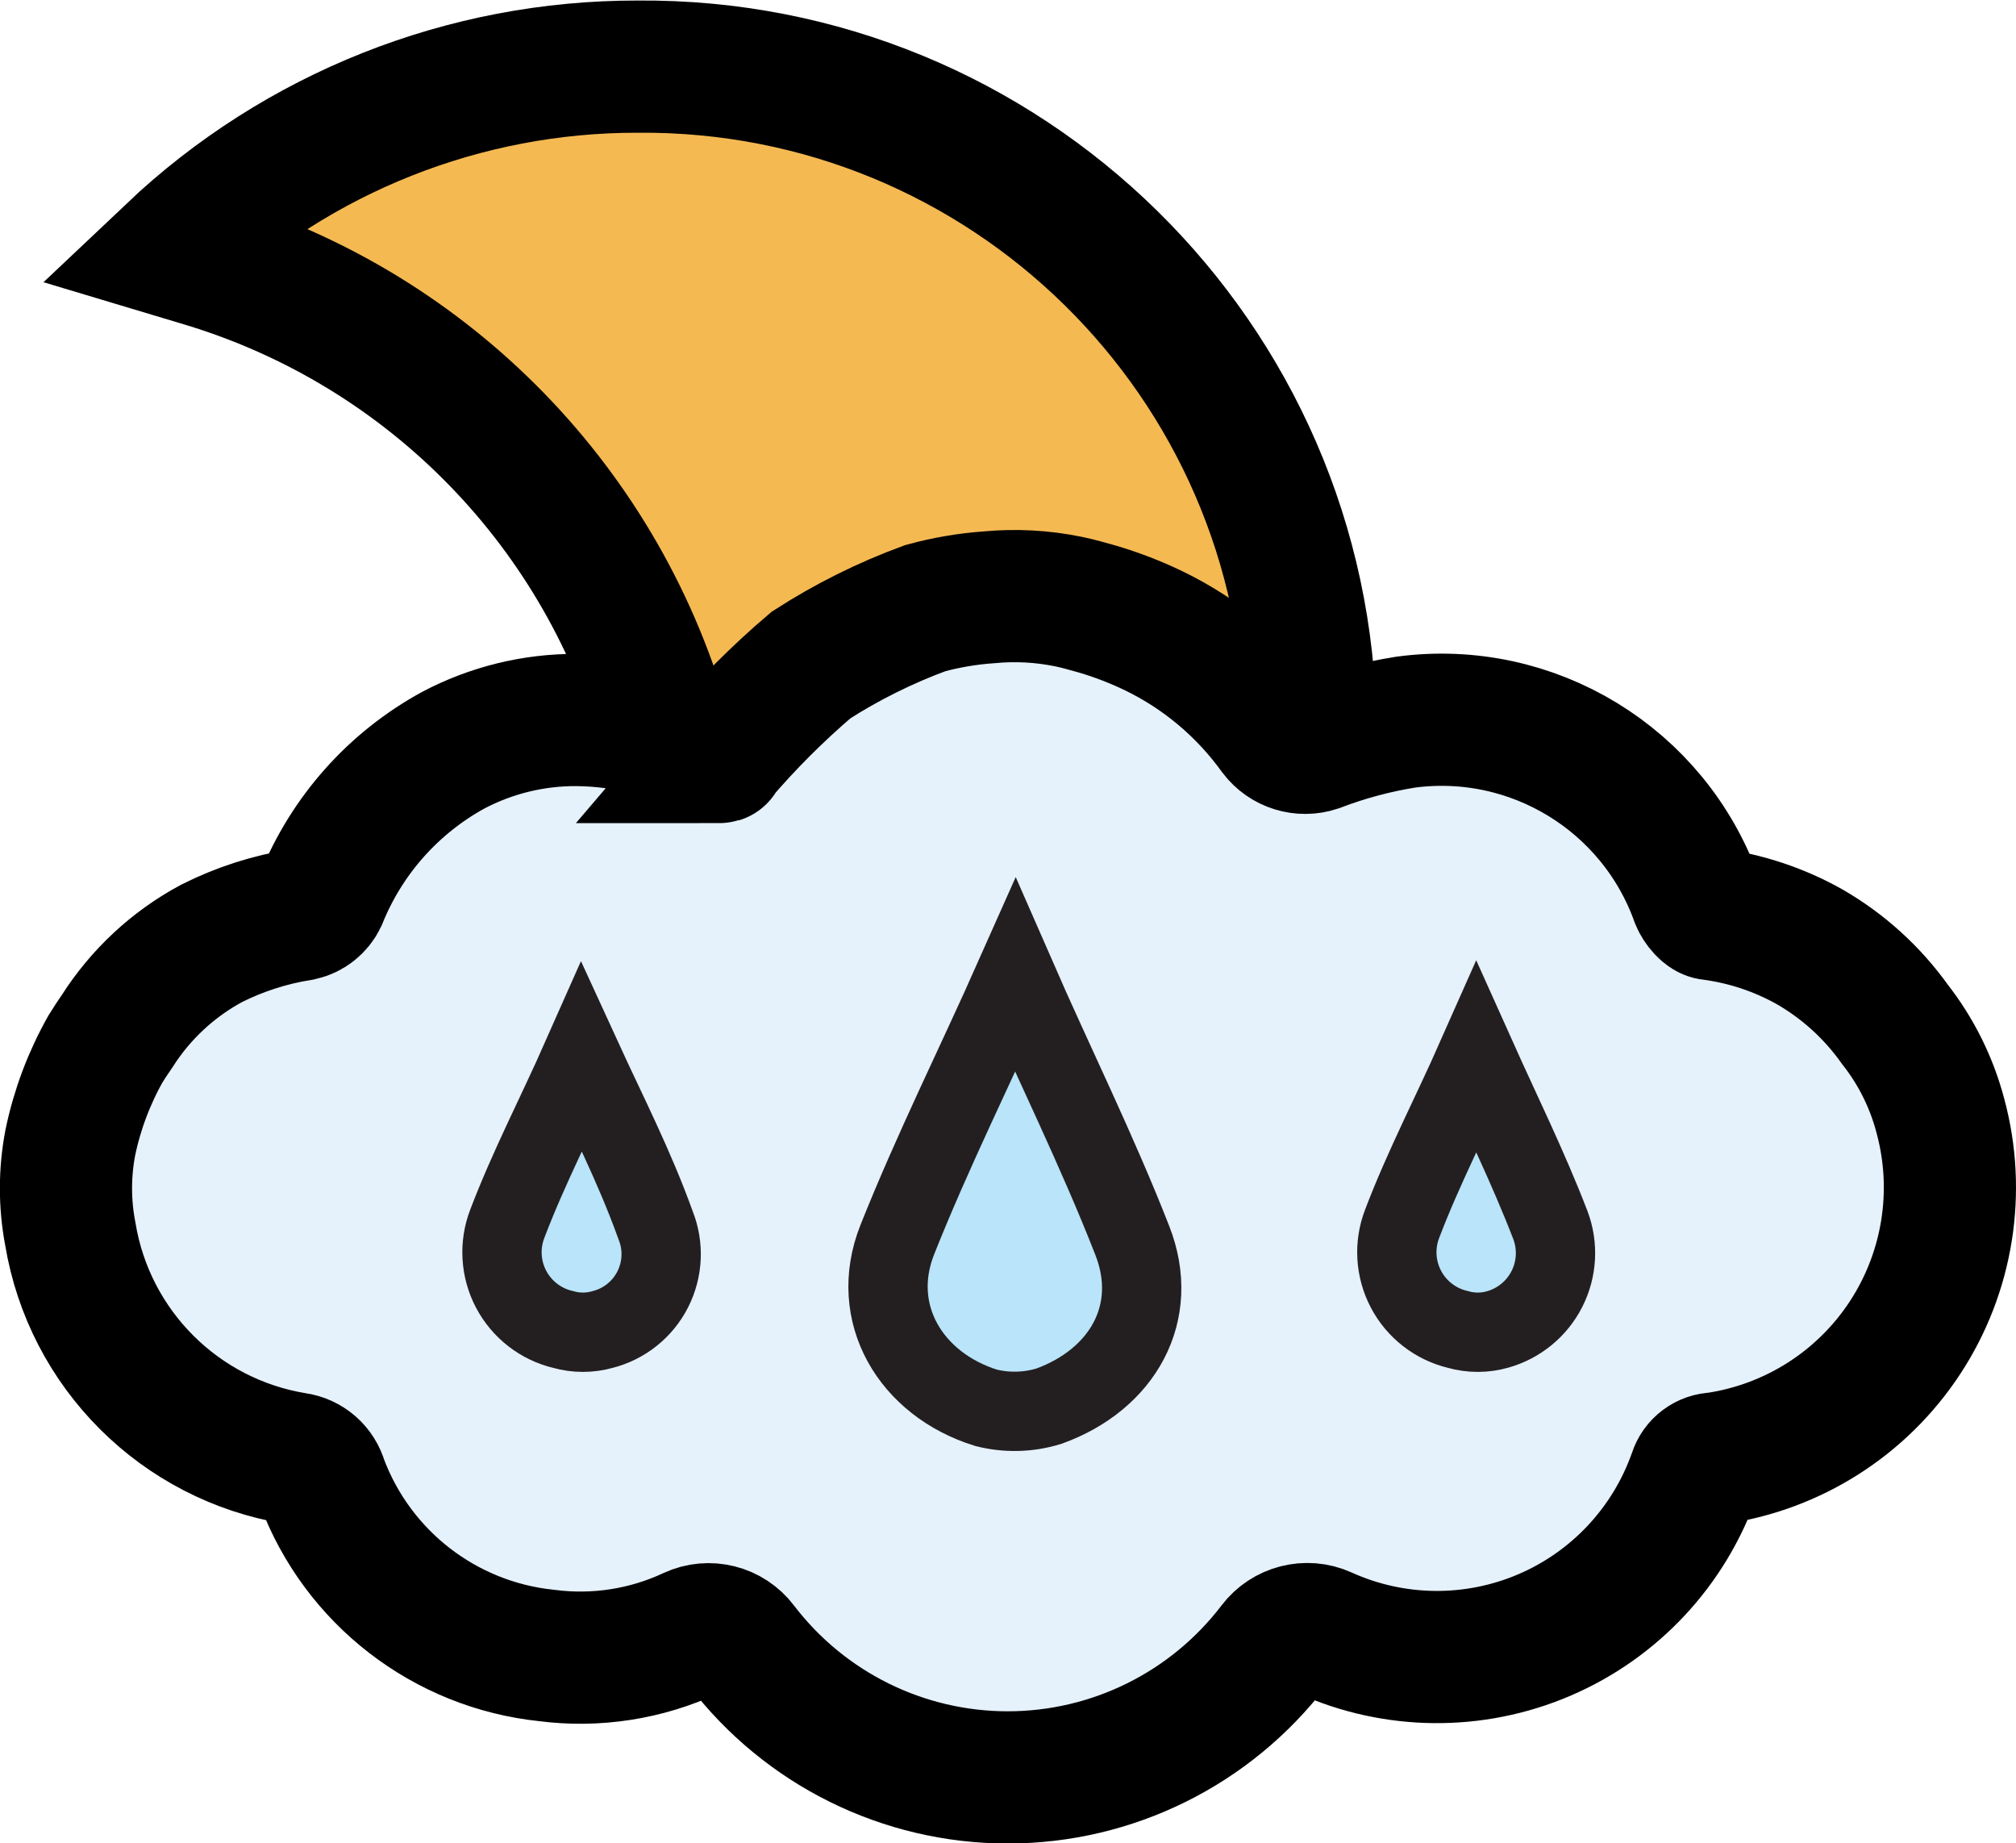
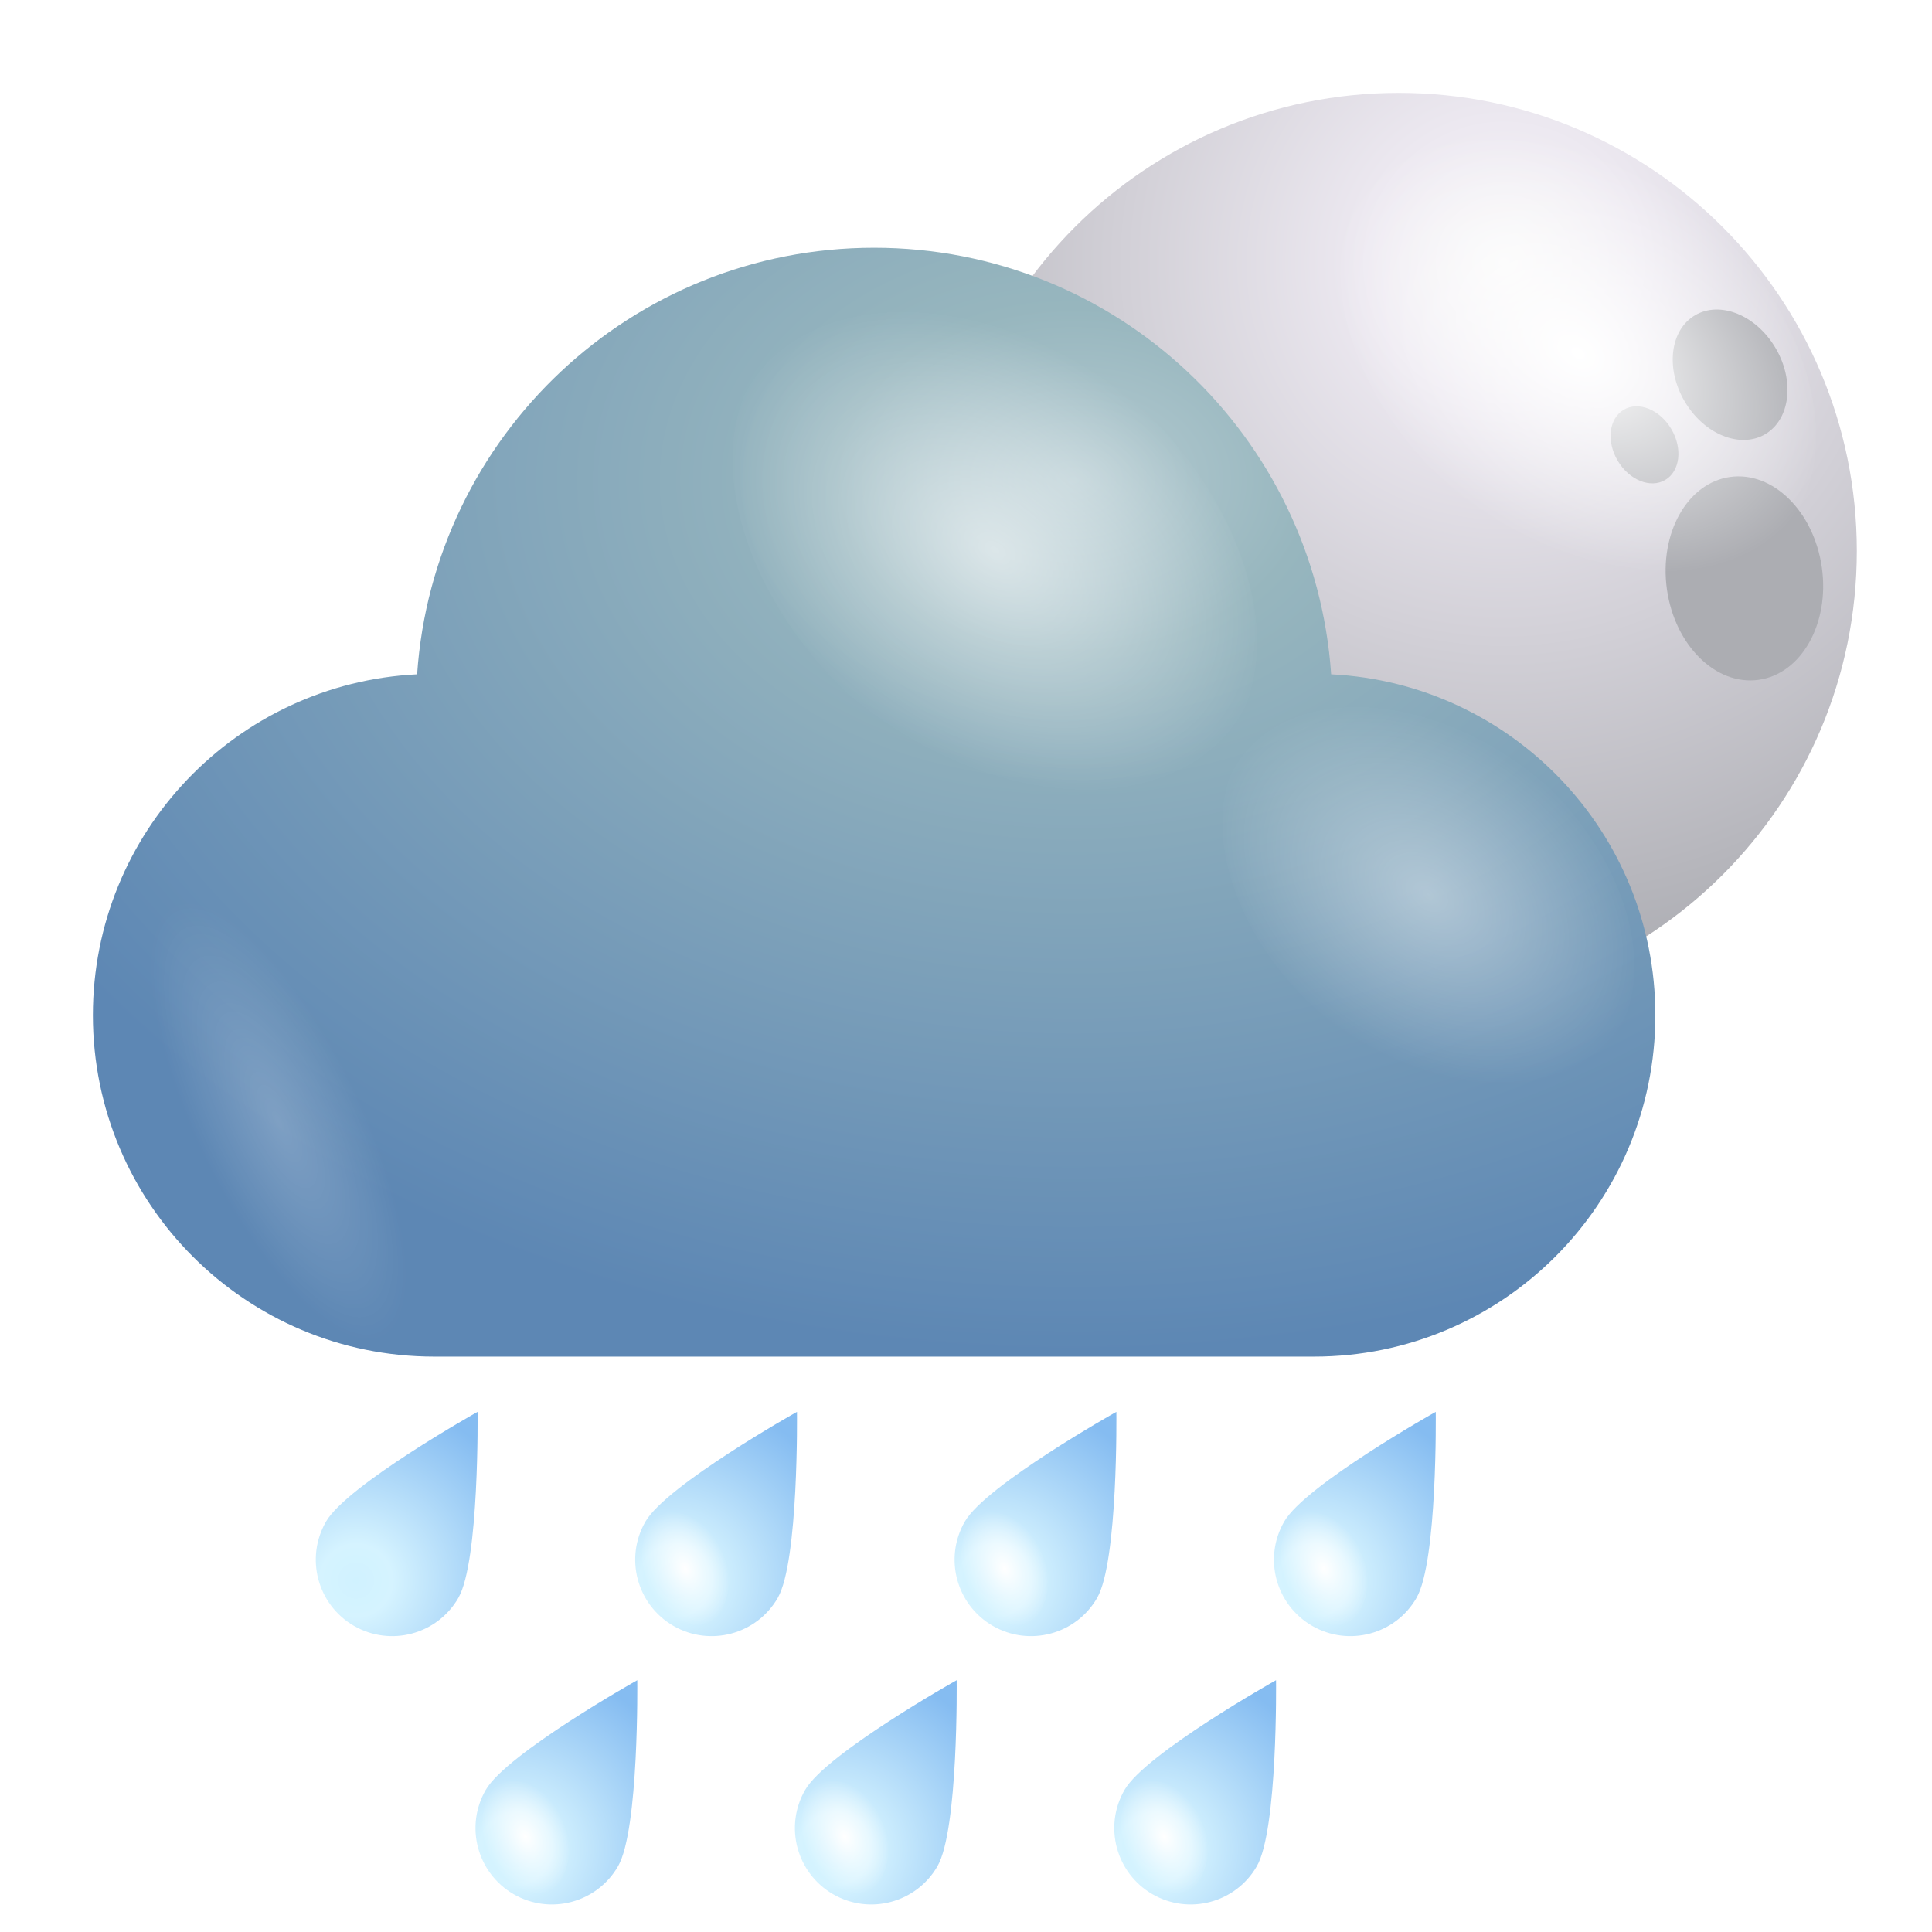
- <svg xmlns="http://www.w3.org/2000/svg" viewBox="0 0 76.26 69.69">
+ <svg xmlns="http://www.w3.org/2000/svg" width="104" height="104" viewBox="0 0 104 104" fill="none">
+   <path d="M50.641 29.656C50.641 43.273 61.68 54.311 75.297 54.311C88.914 54.311 99.953 43.273 99.953 29.656C99.953 16.04 88.914 5 75.297 5C61.68 5 50.641 16.04 50.641 29.656Z" fill="url(#paint0_radial_1160_11425)" />
+   <path d="M58.069 34.018C60.386 33.81 62.041 31.181 61.768 28.147C61.497 25.114 59.398 22.824 57.08 23.033C54.765 23.241 53.108 25.87 53.381 28.902C53.653 31.935 55.752 34.225 58.069 34.018Z" fill="#ACADB2" />
+   <path d="M56.061 36.223C54.671 36.952 54.322 39.017 55.276 40.833C56.23 42.65 58.128 43.531 59.517 42.804C60.903 42.077 61.254 40.011 60.3 38.196C59.348 36.379 57.449 35.496 56.061 36.223Z" fill="#ACADB2" />
+   <path d="M61.559 34.033C60.739 34.465 60.532 35.683 61.096 36.757C61.659 37.83 62.781 38.351 63.601 37.921C64.42 37.491 64.627 36.272 64.065 35.198C63.501 34.124 62.379 33.603 61.559 34.033Z" fill="#ACADB2" />
+   <path d="M98.071 30.548C97.644 27.531 95.433 25.351 93.129 25.675C90.827 25.999 89.306 28.709 89.731 31.725C90.156 34.741 92.369 36.922 94.671 36.595C96.974 36.271 98.497 33.562 98.071 30.548Z" fill="#ACADB2" />
+   <path d="M95.025 23.372C96.373 22.572 96.619 20.493 95.574 18.727C94.531 16.961 92.591 16.176 91.24 16.974C89.892 17.769 89.646 19.85 90.691 21.617C91.734 23.383 93.674 24.169 95.025 23.372Z" fill="#ACADB2" />
+   <path d="M89.966 23.093C89.349 22.049 88.204 21.585 87.405 22.057C86.609 22.528 86.463 23.756 87.08 24.799C87.697 25.845 88.845 26.307 89.642 25.835C90.439 25.365 90.585 24.136 89.966 23.093Z" fill="#ACADB2" />
+   <path d="M79.055 27.12C72.778 22.023 70.322 14.268 73.578 9.794C76.834 5.317 84.565 5.818 90.849 10.91C97.127 16.004 99.576 23.764 96.323 28.235C93.063 32.716 85.334 32.211 79.055 27.12Z" fill="url(#paint1_radial_1160_11425)" />
+   <path opacity="0.4" d="M53.505 35.105C54.338 32.377 58.565 33.508 62.953 37.63C67.341 41.751 70.222 47.302 69.393 50.03C68.564 52.755 64.335 51.628 59.945 47.507C55.56 43.385 52.677 37.83 53.505 35.105Z" fill="url(#paint2_radial_1160_11425)" />
+   <path d="M71.656 36.298C70.778 23.472 60.104 13.336 47.054 13.336C34.004 13.336 23.33 23.472 22.454 36.298C12.732 36.779 5 44.811 5 54.65C5 64.799 13.227 73.027 23.375 73.027H70.733C80.88 73.027 89.108 64.799 89.108 54.65C89.109 44.81 81.376 36.779 71.656 36.298Z" fill="url(#paint3_radial_1160_11425)" />
+   <path d="M24.672 86.017C23.537 87.984 21.023 88.656 19.056 87.521C17.09 86.386 16.416 83.873 17.551 81.906C18.686 79.939 25.708 76 25.708 76C25.708 76 25.807 84.051 24.672 86.017Z" fill="url(#paint4_radial_1160_11425)" />
+   <path d="M41.865 86.017C40.73 87.984 38.216 88.656 36.249 87.521C34.283 86.386 33.609 83.873 34.745 81.906C35.88 79.939 42.901 76 42.901 76C42.901 76 43 84.051 41.865 86.017Z" fill="url(#paint5_radial_1160_11425)" />
+   <path d="M34.864 85.334C34.227 83.67 34.613 81.918 35.729 81.422C36.844 80.926 38.265 81.873 38.903 83.539C39.541 85.205 39.153 86.957 38.038 87.451C36.923 87.947 35.501 87 34.864 85.334Z" fill="url(#paint6_radial_1160_11425)" />
+   <path d="M59.058 86.017C57.923 87.984 55.409 88.656 53.442 87.521C51.476 86.386 50.802 83.873 51.937 81.906C53.072 79.939 60.094 76 60.094 76C60.094 76 60.193 84.051 59.058 86.017Z" fill="url(#paint7_radial_1160_11425)" />
+   <path d="M52.057 85.334C51.42 83.67 51.806 81.918 52.922 81.422C54.037 80.926 55.459 81.873 56.096 83.539C56.734 85.205 56.346 86.957 55.231 87.451C54.116 87.947 52.695 87 52.057 85.334Z" fill="url(#paint8_radial_1160_11425)" />
+   <path d="M76.25 86.017C75.115 87.984 72.601 88.656 70.634 87.521C68.668 86.386 67.994 83.873 69.13 81.906C70.265 79.939 77.287 76 77.287 76C77.287 76 77.386 84.051 76.25 86.017Z" fill="url(#paint9_radial_1160_11425)" />
+   <path d="M69.25 85.334C68.613 83.67 68.999 81.918 70.115 81.422C71.23 80.926 72.652 81.873 73.289 83.539C73.927 85.205 73.539 86.957 72.424 87.451C71.308 87.947 69.887 87 69.25 85.334Z" fill="url(#paint10_radial_1160_11425)" />
+   <path d="M33.268 100.463C32.133 102.428 29.619 103.102 27.652 101.967C25.686 100.832 25.012 98.317 26.148 96.352C27.283 94.385 34.304 90.446 34.304 90.446C34.304 90.446 34.404 98.496 33.268 100.463Z" fill="url(#paint11_radial_1160_11425)" />
+   <path d="M26.267 99.779C25.63 98.115 26.017 96.363 27.133 95.867C28.248 95.371 29.669 96.318 30.307 97.984C30.945 99.648 30.557 101.402 29.442 101.896C28.326 102.392 26.905 101.443 26.267 99.779Z" fill="url(#paint12_radial_1160_11425)" />
+   <path d="M50.462 100.463C49.327 102.428 46.812 103.102 44.846 101.967C42.88 100.832 42.206 98.317 43.342 96.352C44.477 94.385 51.498 90.446 51.498 90.446C51.498 90.446 51.597 98.496 50.462 100.463Z" fill="url(#paint13_radial_1160_11425)" />
+   <path d="M43.462 99.779C42.825 98.115 43.211 96.363 44.327 95.867C45.441 95.371 46.864 96.318 47.501 97.984C48.139 99.648 47.751 101.402 46.636 101.896C45.52 102.392 44.099 101.443 43.462 99.779Z" fill="url(#paint14_radial_1160_11425)" />
+   <path d="M67.654 100.463C66.519 102.428 64.005 103.102 62.038 101.967C60.072 100.832 59.398 98.317 60.534 96.352C61.669 94.385 68.69 90.446 68.69 90.446C68.69 90.446 68.789 98.496 67.654 100.463Z" fill="url(#paint15_radial_1160_11425)" />
+   <path d="M60.653 99.779C60.016 98.115 60.402 96.363 61.519 95.867C62.634 95.371 64.055 96.318 64.693 97.984C65.331 99.648 64.942 101.402 63.828 101.896C62.712 102.392 61.291 101.443 60.653 99.779Z" fill="url(#paint16_radial_1160_11425)" />
+   <path opacity="0.6" d="M47.056 38.585C40.138 32.972 37.436 24.428 41.023 19.496C44.611 14.564 53.127 15.119 60.048 20.726C66.963 26.337 69.663 34.885 66.078 39.815C62.489 44.748 53.972 44.193 47.056 38.585Z" fill="url(#paint17_radial_1160_11425)" />
+   <path opacity="0.4" d="M71.786 55.171C66.348 50.761 64.226 44.046 67.044 40.17C69.864 36.295 76.558 36.732 81.995 41.137C87.431 45.547 89.552 52.266 86.735 56.138C83.914 60.014 77.22 59.58 71.786 55.171Z" fill="url(#paint18_radial_1160_11425)" />
+   <path opacity="0.2" d="M18.139 55.788C14.126 49.53 9.467 46.518 7.721 49.056C5.983 51.59 7.822 58.724 11.83 64.984C15.845 71.243 20.507 74.256 22.248 71.718C23.987 69.173 22.15 62.048 18.139 55.788Z" fill="url(#paint19_radial_1160_11425)" />
  <defs>
-     <style>.cls-1{fill:#e5f1fb;}.cls-2{fill:#f5b952;}.cls-3{fill:none;stroke:#000;stroke-width:5px;}.cls-3,.cls-4{stroke-miterlimit:10;}.cls-4{fill:#b9e4fa;stroke:#231f20;stroke-width:3px;}</style>
+     <radialGradient id="paint0_radial_1160_11425" cx="0" cy="0" r="1" gradientUnits="userSpaceOnUse" gradientTransform="translate(80.9365 14.1966) rotate(180) scale(46.8057 46.8057)">
+       <stop stop-color="#F8F8F8" />
+       <stop offset="0.156" stop-color="#EDE9F1" />
+       <stop offset="1" stop-color="#9B9DA2" />
+     </radialGradient>
+     <radialGradient id="paint1_radial_1160_11425" cx="0" cy="0" r="1" gradientUnits="userSpaceOnUse" gradientTransform="translate(84.9512 19.0137) rotate(126.034) scale(10.0227 14.6212)">
+       <stop stop-color="white" />
+       <stop offset="1" stop-color="white" stop-opacity="0" />
+     </radialGradient>
+     <radialGradient id="paint2_radial_1160_11425" cx="0" cy="0" r="1" gradientUnits="userSpaceOnUse" gradientTransform="translate(61.4495 42.5687) rotate(-136.79) scale(10.8993 4.62936)">
+       <stop stop-color="white" />
+       <stop offset="1" stop-color="white" stop-opacity="0" />
+     </radialGradient>
+     <radialGradient id="paint3_radial_1160_11425" cx="0" cy="0" r="1" gradientUnits="userSpaceOnUse" gradientTransform="translate(57.6606 25.9114) rotate(180) scale(64.1548 46.8651)">
+       <stop stop-color="#B6CCD2" />
+       <stop offset="0.198" stop-color="#97B6BE" />
+       <stop offset="1" stop-color="#5D87B4" />
+     </radialGradient>
+     <radialGradient id="paint4_radial_1160_11425" cx="0" cy="0" r="1" gradientUnits="userSpaceOnUse" gradientTransform="translate(19.169 85.081) rotate(30.0007) scale(9.89068)">
+       <stop stop-color="#D0F2FF" />
+       <stop offset="0.198" stop-color="#D5F3FF" />
+       <stop offset="1" stop-color="#85BCF1" />
+     </radialGradient>
+     <radialGradient id="paint5_radial_1160_11425" cx="0" cy="0" r="1" gradientUnits="userSpaceOnUse" gradientTransform="translate(36.3617 85.0812) rotate(30.0007) scale(9.89069 9.89068)">
+       <stop stop-color="#D0F2FF" />
+       <stop offset="0.198" stop-color="#D5F3FF" />
+       <stop offset="1" stop-color="#85BCF1" />
+     </radialGradient>
+     <radialGradient id="paint6_radial_1160_11425" cx="0" cy="0" r="1" gradientUnits="userSpaceOnUse" gradientTransform="translate(36.8841 84.4366) rotate(156.037) scale(2.21003 3.2239)">
+       <stop stop-color="white" />
+       <stop offset="1" stop-color="white" stop-opacity="0" />
+     </radialGradient>
+     <radialGradient id="paint7_radial_1160_11425" cx="0" cy="0" r="1" gradientUnits="userSpaceOnUse" gradientTransform="translate(53.5548 85.0811) rotate(30.0007) scale(9.89108 9.89108)">
+       <stop stop-color="#D0F2FF" />
+       <stop offset="0.198" stop-color="#D5F3FF" />
+       <stop offset="1" stop-color="#85BCF1" />
+     </radialGradient>
+     <radialGradient id="paint8_radial_1160_11425" cx="0" cy="0" r="1" gradientUnits="userSpaceOnUse" gradientTransform="translate(54.0771 84.4366) rotate(156.037) scale(2.21003 3.2239)">
+       <stop stop-color="white" />
+       <stop offset="1" stop-color="white" stop-opacity="0" />
+     </radialGradient>
+     <radialGradient id="paint9_radial_1160_11425" cx="0" cy="0" r="1" gradientUnits="userSpaceOnUse" gradientTransform="translate(70.7476 85.0813) rotate(30.0007) scale(9.89069 9.89068)">
+       <stop stop-color="#D0F2FF" />
+       <stop offset="0.198" stop-color="#D5F3FF" />
+       <stop offset="1" stop-color="#85BCF1" />
+     </radialGradient>
+     <radialGradient id="paint10_radial_1160_11425" cx="0" cy="0" r="1" gradientUnits="userSpaceOnUse" gradientTransform="translate(71.27 84.4366) rotate(156.037) scale(2.21003 3.2239)">
+       <stop stop-color="white" />
+       <stop offset="1" stop-color="white" stop-opacity="0" />
+     </radialGradient>
+     <radialGradient id="paint11_radial_1160_11425" cx="0" cy="0" r="1" gradientUnits="userSpaceOnUse" gradientTransform="translate(27.7656 99.5266) rotate(30.0007) scale(9.89069 9.89068)">
+       <stop stop-color="#D0F2FF" />
+       <stop offset="0.198" stop-color="#D5F3FF" />
+       <stop offset="1" stop-color="#85BCF1" />
+     </radialGradient>
+     <radialGradient id="paint12_radial_1160_11425" cx="0" cy="0" r="1" gradientUnits="userSpaceOnUse" gradientTransform="translate(28.2877 98.8822) rotate(156.037) scale(2.21003 3.2239)">
+       <stop stop-color="white" />
+       <stop offset="1" stop-color="white" stop-opacity="0" />
+     </radialGradient>
+     <radialGradient id="paint13_radial_1160_11425" cx="0" cy="0" r="1" gradientUnits="userSpaceOnUse" gradientTransform="translate(44.9586 99.5266) rotate(30.0007) scale(9.89078)">
+       <stop stop-color="#D0F2FF" />
+       <stop offset="0.198" stop-color="#D5F3FF" />
+       <stop offset="1" stop-color="#85BCF1" />
+     </radialGradient>
+     <radialGradient id="paint14_radial_1160_11425" cx="0" cy="0" r="1" gradientUnits="userSpaceOnUse" gradientTransform="translate(45.4811 98.8821) rotate(156.037) scale(2.21017 3.22411)">
+       <stop stop-color="white" />
+       <stop offset="1" stop-color="white" stop-opacity="0" />
+     </radialGradient>
+     <radialGradient id="paint15_radial_1160_11425" cx="0" cy="0" r="1" gradientUnits="userSpaceOnUse" gradientTransform="translate(62.1514 99.5266) rotate(30.0007) scale(9.89067 9.89068)">
+       <stop stop-color="#D0F2FF" />
+       <stop offset="0.198" stop-color="#D5F3FF" />
+       <stop offset="1" stop-color="#85BCF1" />
+     </radialGradient>
+     <radialGradient id="paint16_radial_1160_11425" cx="0" cy="0" r="1" gradientUnits="userSpaceOnUse" gradientTransform="translate(62.6736 98.8822) rotate(156.037) scale(2.21017 3.22411)">
+       <stop stop-color="white" />
+       <stop offset="1" stop-color="white" stop-opacity="0" />
+     </radialGradient>
+     <radialGradient id="paint17_radial_1160_11425" cx="0" cy="0" r="1" gradientUnits="userSpaceOnUse" gradientTransform="translate(53.5513 29.6547) rotate(126.034) scale(11.0418 16.1079)">
+       <stop stop-color="white" />
+       <stop offset="1" stop-color="white" stop-opacity="0" />
+     </radialGradient>
+     <radialGradient id="paint18_radial_1160_11425" cx="0" cy="0" r="1" gradientUnits="userSpaceOnUse" gradientTransform="translate(76.8897 48.1528) rotate(126.034) scale(8.67728 12.6585)">
+       <stop stop-color="white" />
+       <stop offset="1" stop-color="white" stop-opacity="0" />
+     </radialGradient>
+     <radialGradient id="paint19_radial_1160_11425" cx="0" cy="0" r="1" gradientUnits="userSpaceOnUse" gradientTransform="translate(14.9895 60.3679) rotate(-25.7092) scale(4.44786 12.9481)">
+       <stop stop-color="white" />
+       <stop offset="1" stop-color="white" stop-opacity="0" />
+     </radialGradient>
  </defs>
-   <g id="Layer_2" data-name="Layer 2">
-     <g id="Layer_1-2" data-name="Layer 1">
-       <path class="cls-1" d="M73.41,42.43a10.14,10.14,0,0,0-1.94-3.8A9.7,9.7,0,0,0,69,36.32a10.61,10.61,0,0,0-4.21-1.57c-.21,0-.46-.32-.56-.55a10.27,10.27,0,0,0-10.94-6.76,18.22,18.22,0,0,0-3.62,1A1.09,1.09,0,0,1,48.46,28a12.34,12.34,0,0,0-4.7-4.05,13.12,13.12,0,0,0-2.09-.81c-.37-.11-.74-.22-1.12-.3a10.57,10.57,0,0,0-3-.18,12.17,12.17,0,0,0-1.22.14,11.56,11.56,0,0,0-1.18.24l-.13.05a21.36,21.36,0,0,0-4.26,2.1,30,30,0,0,0-3.5,3.46l-.1-.05a11.56,11.56,0,0,0-5.29-1.38,9.84,9.84,0,0,0-4.66,1.13,11,11,0,0,0-4.83,5.2A2.25,2.25,0,0,1,11,34.6a11.2,11.2,0,0,0-2.89,1,9.67,9.67,0,0,0-3.63,3.26c-.14.22-.29.44-.43.67a12.18,12.18,0,0,0-1.35,3.53,9.31,9.31,0,0,0,0,3.47,10.32,10.32,0,0,0,8.47,8.53,1.16,1.16,0,0,1,1,.87,10.22,10.22,0,0,0,8.48,6.62,10,10,0,0,0,5.85-1,1,1,0,0,1,1.28.33A12.66,12.66,0,0,0,48.38,62a1,1,0,0,1,1.28-.33,10.33,10.33,0,0,0,14.46-5.71.84.84,0,0,1,.79-.59A10.35,10.35,0,0,0,73.41,42.43Z" />
-       <path class="cls-2" d="M25.34,26.66c2.34-.46,4.67-1,7-1.48,4.81-1.07,9.77-1.1,14.56-2.15.3-.06.59-.11.87-.14A25.59,25.59,0,0,0,5.12,9.28l1.19.36C18.25,13.27,25.58,18.7,25.34,26.66Z" />
-       <path class="cls-3" d="M49.57,28.3c0-.26,0-.52,0-.78a25.24,25.24,0,0,0-25.45-25,25.57,25.57,0,0,0-17.62,7l1.2.36a25.89,25.89,0,0,1,17.52,18" />
-       <path class="cls-3" d="M73.4,42.2a9.53,9.53,0,0,0-1.72-3.46,10.24,10.24,0,0,0-3.24-2.94,10.36,10.36,0,0,0-3.7-1.23c-.21,0-.47-.33-.56-.55a10.25,10.25,0,0,0-11-6.71,16.79,16.79,0,0,0-3.36.9,1.42,1.42,0,0,1-1.58-.49,12.25,12.25,0,0,0-4.61-3.87,14.27,14.27,0,0,0-2.1-.81c-.36-.1-.73-.21-1.12-.29a10.17,10.17,0,0,0-3-.16A12.47,12.47,0,0,0,35,23a22,22,0,0,0-4.32,2.15,30.89,30.89,0,0,0-3.48,3.48c.09,0,0,0-.1-.05a11.43,11.43,0,0,0-5.3-1.35,9.9,9.9,0,0,0-4.65,1.14,11.16,11.16,0,0,0-5,5.62,1.12,1.12,0,0,1-.76.6A11.53,11.53,0,0,0,8,35.68,9.65,9.65,0,0,0,4.43,39c-.15.22-.3.44-.44.67a12.3,12.3,0,0,0-1.33,3.54,9.18,9.18,0,0,0,0,3.46,10.31,10.31,0,0,0,8.51,8.49,1.2,1.2,0,0,1,1,.87,10.21,10.21,0,0,0,8.51,6.58,9.91,9.91,0,0,0,5.47-.85,1.56,1.56,0,0,1,1.9.48,12.67,12.67,0,0,0,20.14,0,1.58,1.58,0,0,1,1.91-.49,10.32,10.32,0,0,0,14-6,.84.84,0,0,1,.79-.59A10.36,10.36,0,0,0,73.4,42.2Z" />
-       <path class="cls-4" d="M22,40c-.93,2.1-2,4.15-2.81,6.28a3,3,0,0,0,2.11,4,2.73,2.73,0,0,0,1.5,0,2.94,2.94,0,0,0,2-3.94C24,44.11,22.94,42.05,22,40Z" />
-       <path class="cls-4" d="M55.85,40c-.93,2.1-2,4.15-2.81,6.28a3,3,0,0,0,2.11,4,2.73,2.73,0,0,0,1.5,0,3,3,0,0,0,2-3.94C57.79,44.11,56.77,42.05,55.85,40Z" />
-       <path class="cls-4" d="M38.41,36.89c-1.48,3.33-3.12,6.61-4.47,10-1.1,2.78.51,5.46,3.35,6.35a4.41,4.41,0,0,0,2.39-.06c2.77-1,4.23-3.52,3.15-6.27C41.5,43.51,39.87,40.23,38.41,36.89Z" />
-     </g>
-   </g>
</svg>
